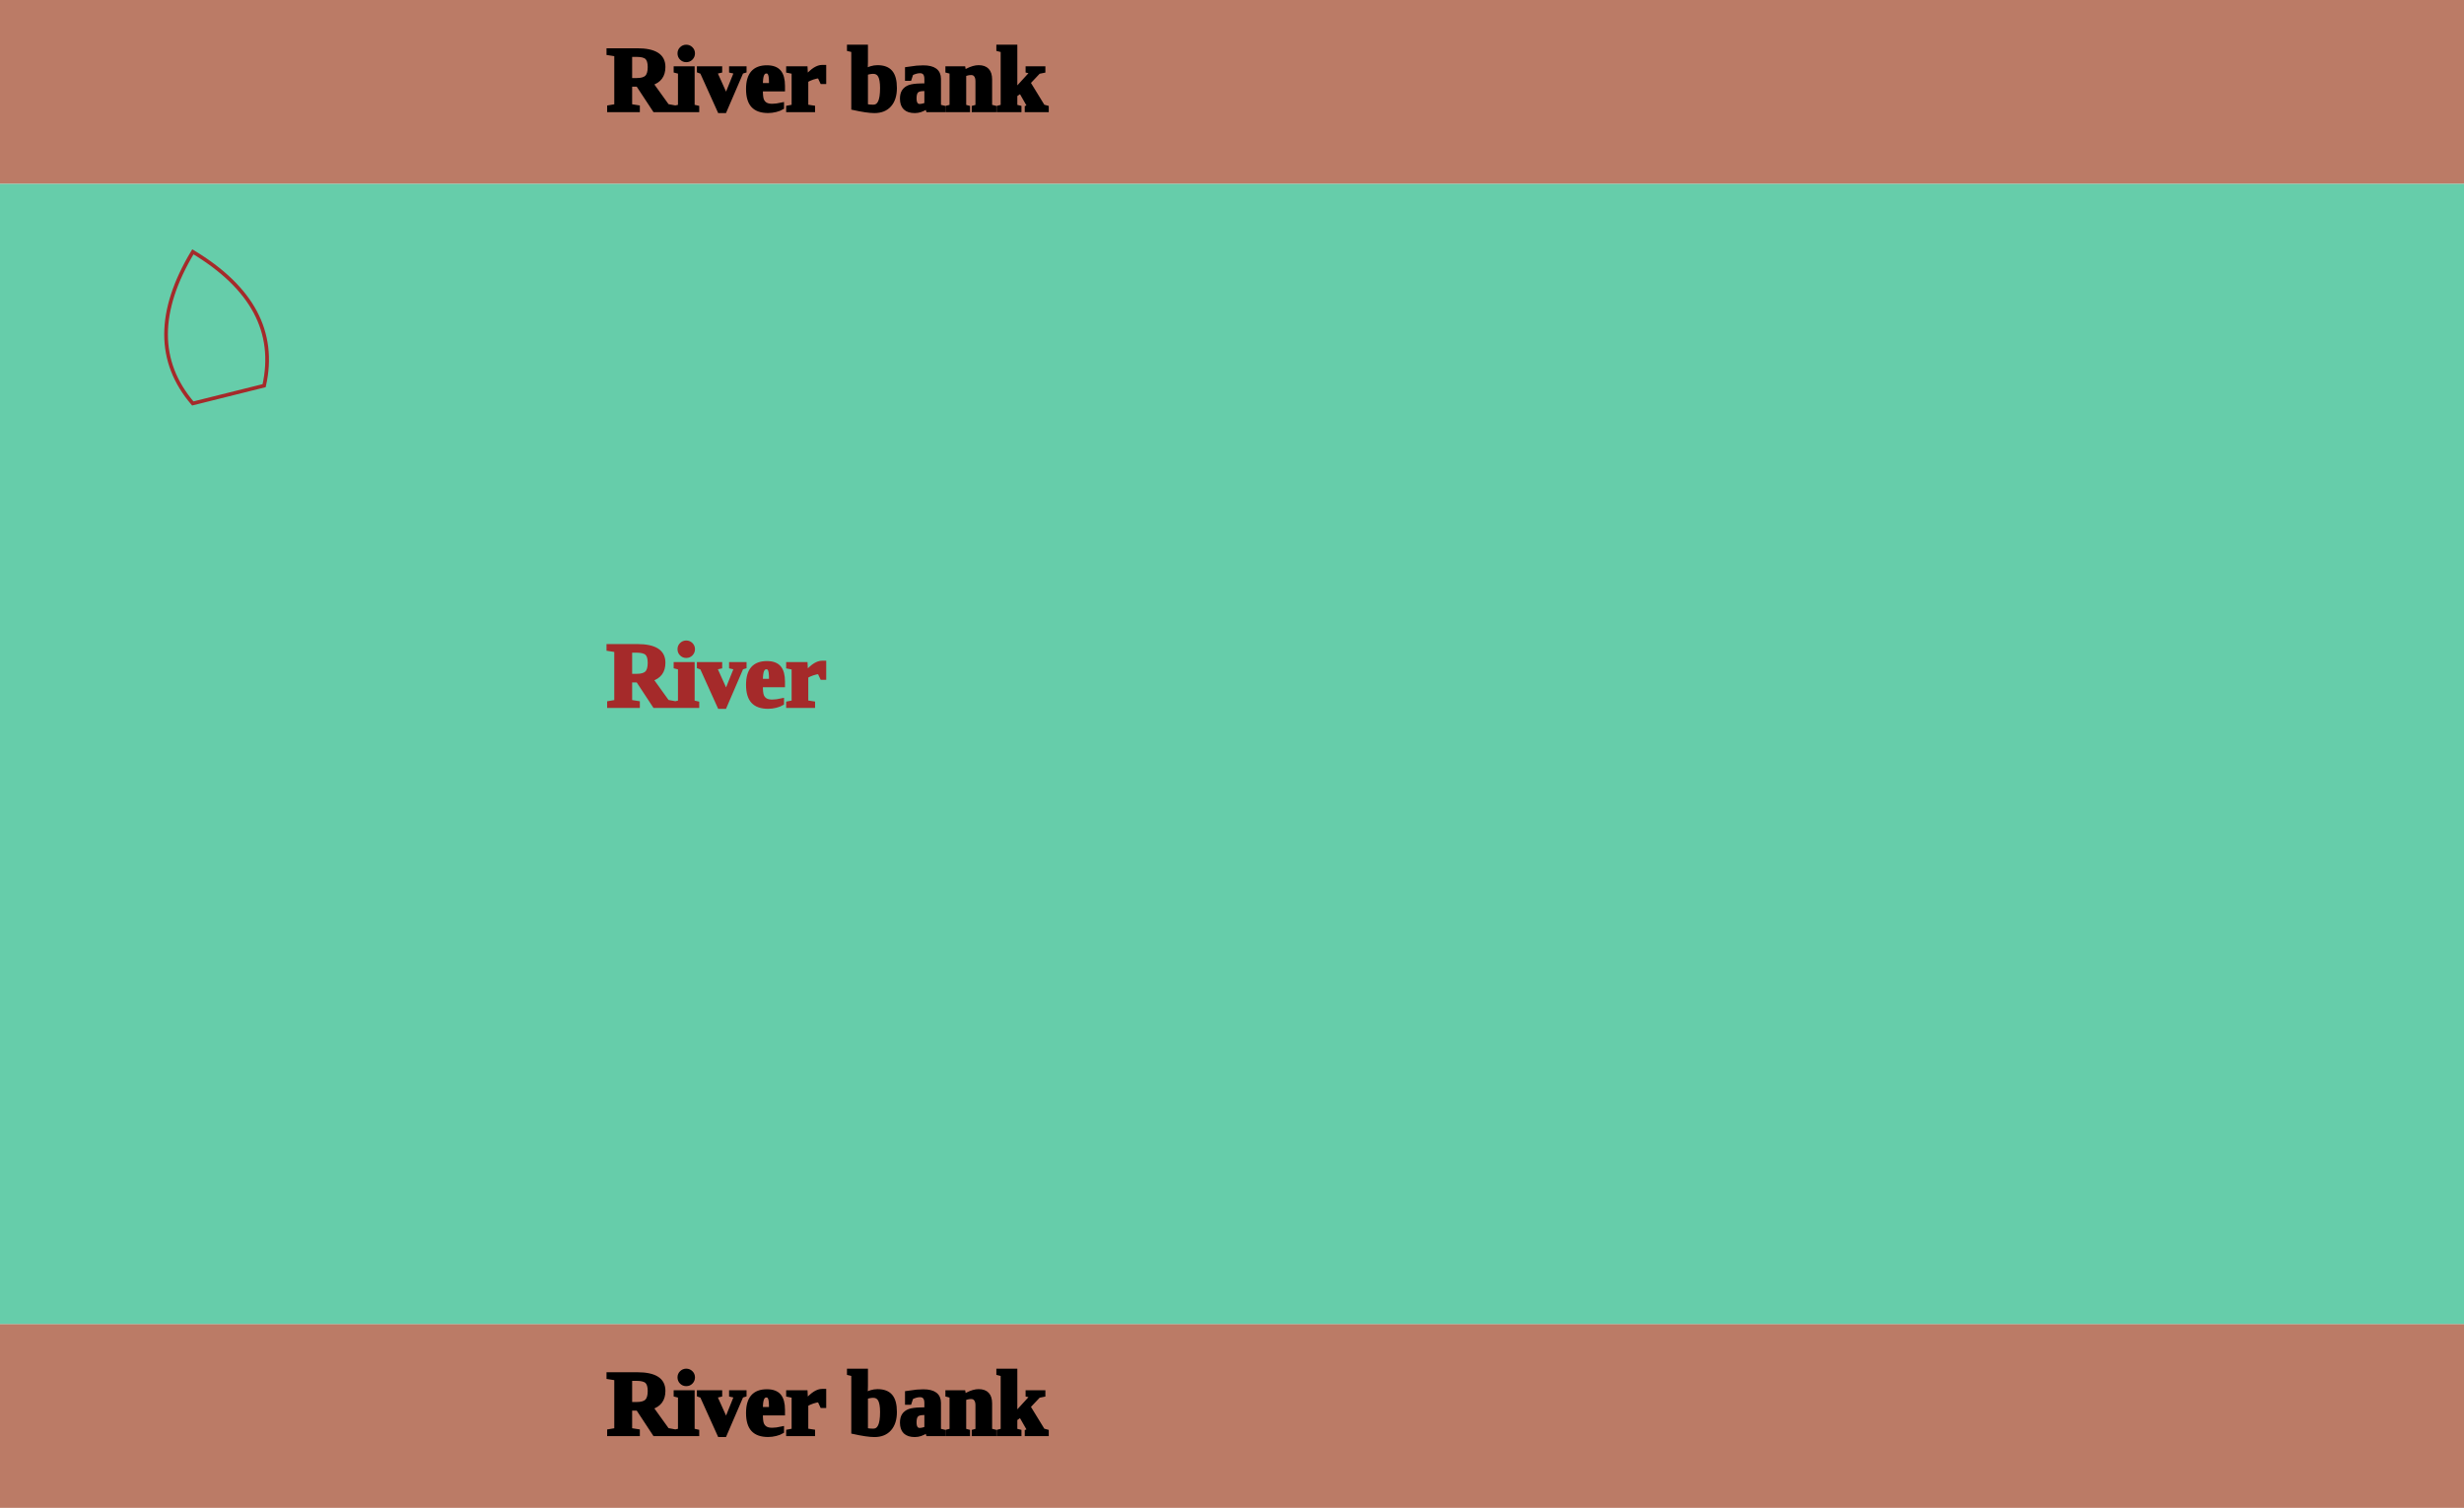
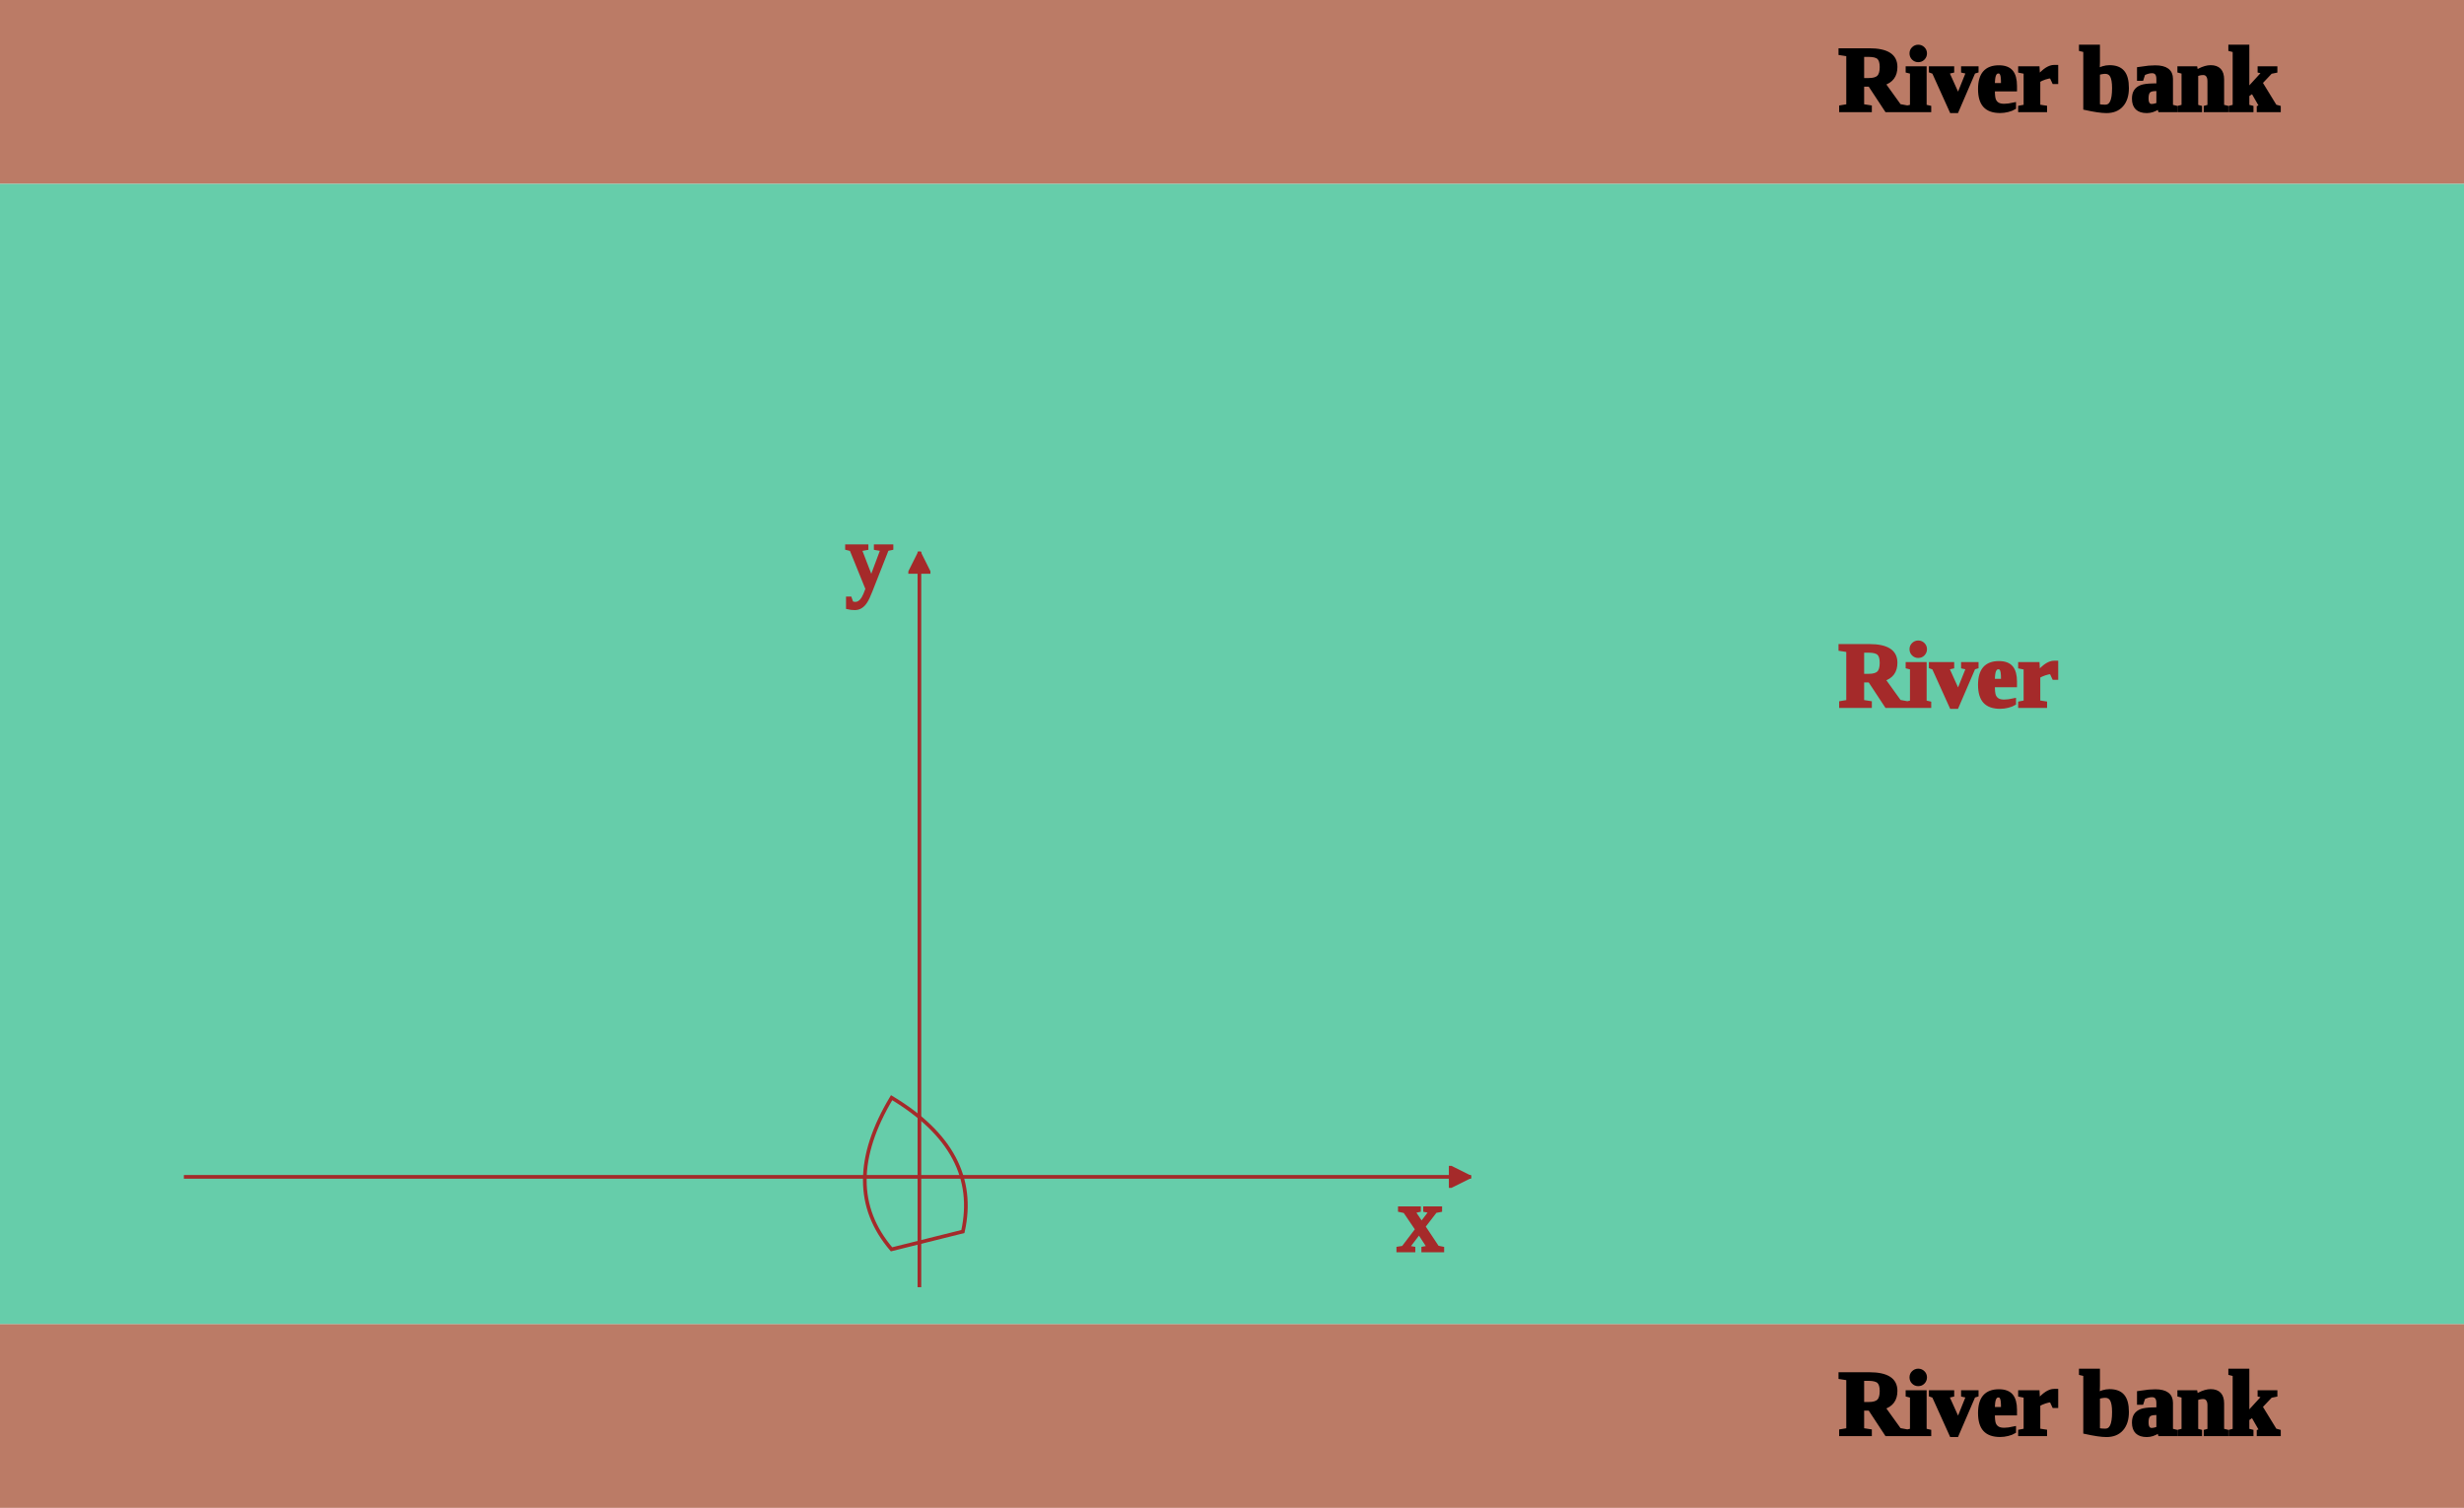
<svg xmlns="http://www.w3.org/2000/svg" width="670" height="410" viewBox="0 0 670 410">
+   <defs>
+     <marker id="Bluearrow" viewBox="0 0 10 10" refX="10" refY="5" markerWidth="6" markerHeight="6" orient="auto-start-reverse">
+       <path d="M 0 0 L 10 5 L 0 10 z" stroke="blue" fill="blue" />
+     </marker>
+     <marker id="Brownarrow" viewBox="0 0 10 10" refX="10" refY="5" markerWidth="6" markerHeight="6" orient="auto-start-reverse">
+       <path d="M 0 0 L 10 5 L 0 10 z" stroke="brown" fill="brown" />
+     </marker>
+     <marker id="Greenarrow" viewBox="0 0 10 10" refX="10" refY="5" markerWidth="6" markerHeight="6" orient="auto-start-reverse">
+       <path d="M 0 0 L 10 5 L 0 10 z" stroke="green" fill="green" />
+     </marker>
+   </defs>
  <rect style="fill:#af634a;fill-opacity:0.84" width="670" height="50" x="0" y="360" />
-   <text x="165" y="390" font-size="25" stroke="black" font-weight="bold">
+   <text x="500" y="390" font-size="25" stroke="black" font-weight="bold">
        River bank
    </text>
  <rect style="fill:#af634a;fill-opacity:0.84" width="670" height="50" x="0" y="0" />
-   <text x="165" y="30" font-size="25" stroke="black" font-weight="bold">
+   <text x="500" y="30" font-size="25" stroke="black" font-weight="bold">
        River bank
    </text>
  <rect style="fill:mediumaquamarine" width="670" height="310" x="0" y="50" />
-   <text x="165" y="192" font-size="25" stroke="brown" fill="brown" font-weight="bold">
+   <text x="500" y="192" font-size="25" stroke="brown" fill="brown" font-weight="bold">
        River
    </text>
-   <g transform="translate(40, 90)       rotate(-104, 10, 10)">
+   <line x1="50" y1="320" x2="400" y2="320" stroke="brown" stroke-width="1" marker-end="url(#Brownarrow)" />
+   <text x="380" y="340" font-size="25" stroke="brown" fill="brown">
+ 		x
+ 	</text>
+   <line x1="250" y1="350" x2="250" y2="150" stroke="brown" stroke-width="1" marker-end="url(#Brownarrow)" />
+   <text x="230" y="160" font-size="25" stroke="brown" fill="brown">
+ 		y
+ 	</text>
+   <g transform="translate(230, 320)       rotate(-104, 10, 10)">
    <path d="M 0 10 q 20 -10 40 10 q -20 20 -40 10 z" stroke="brown" style="fill:none" />
  </g>
</svg>
